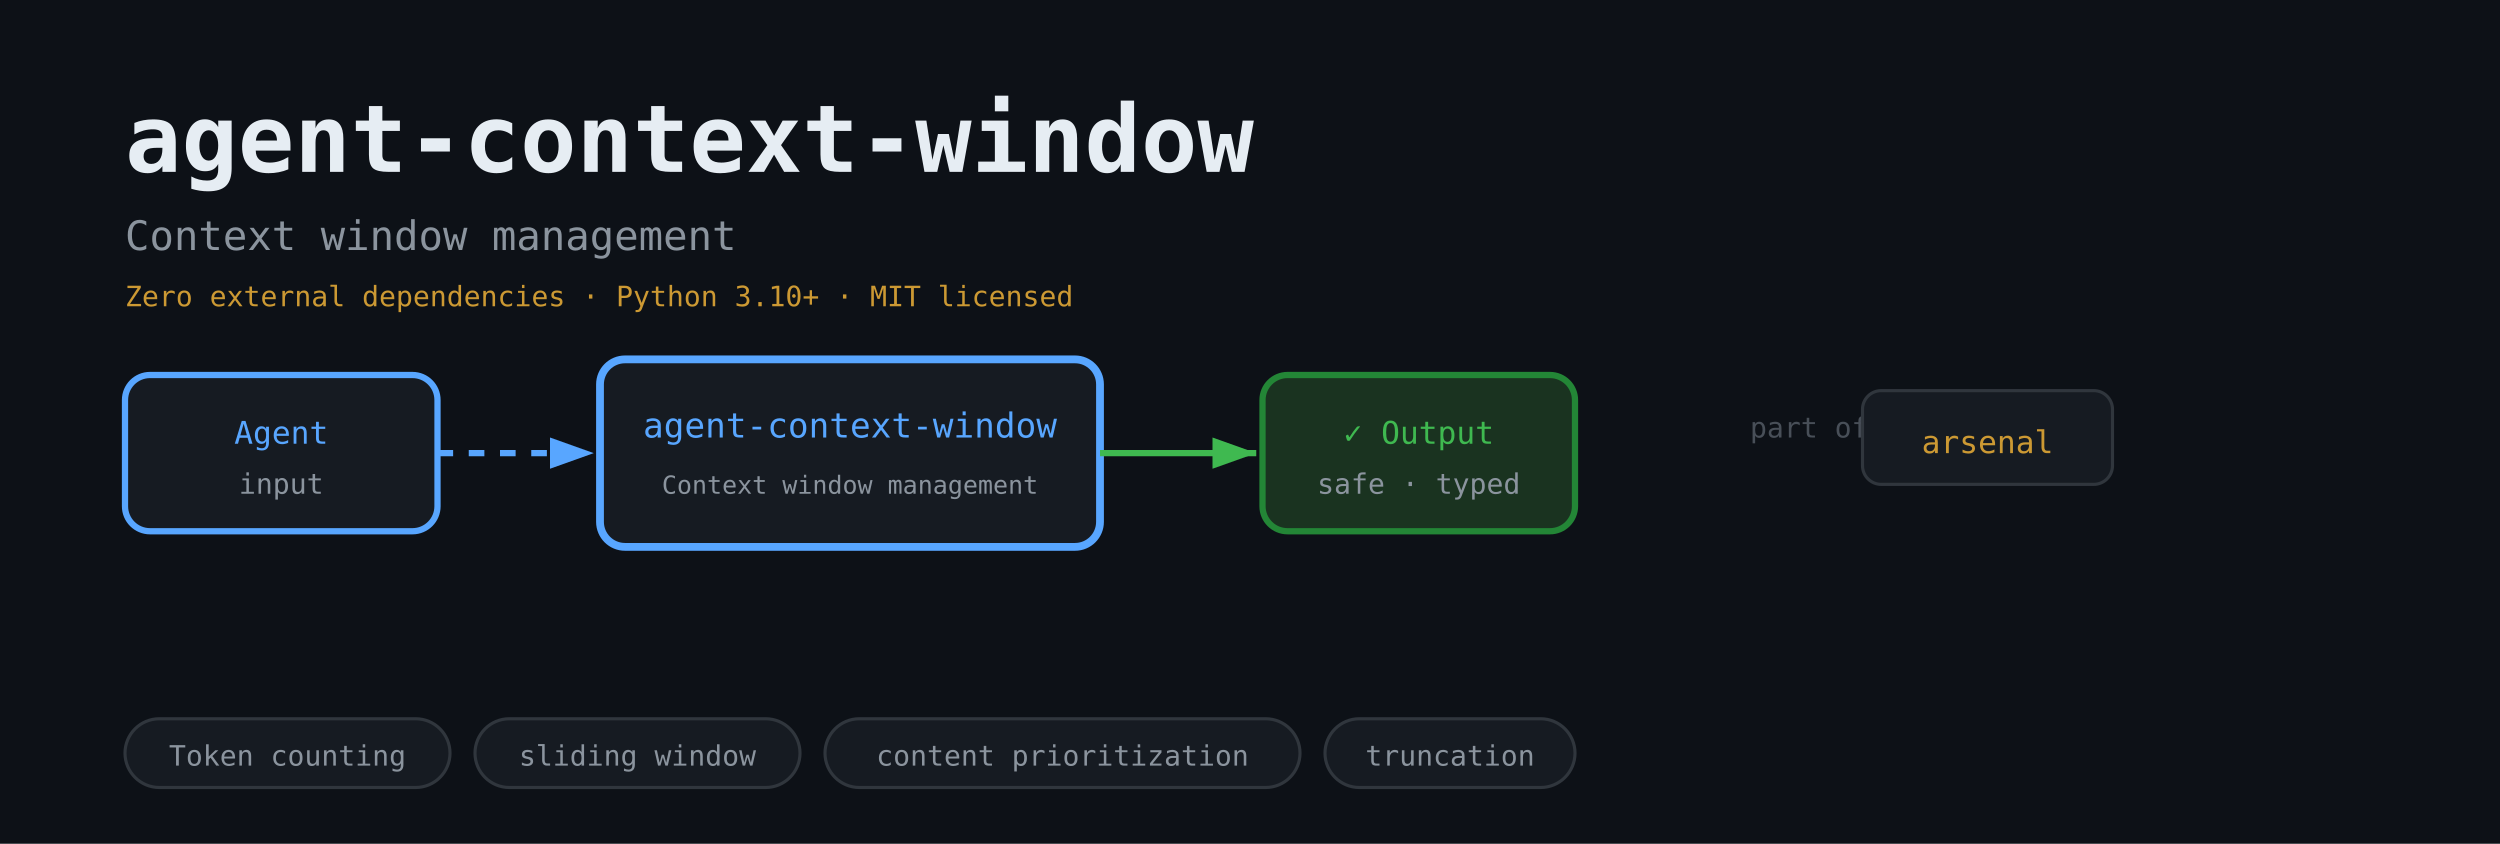
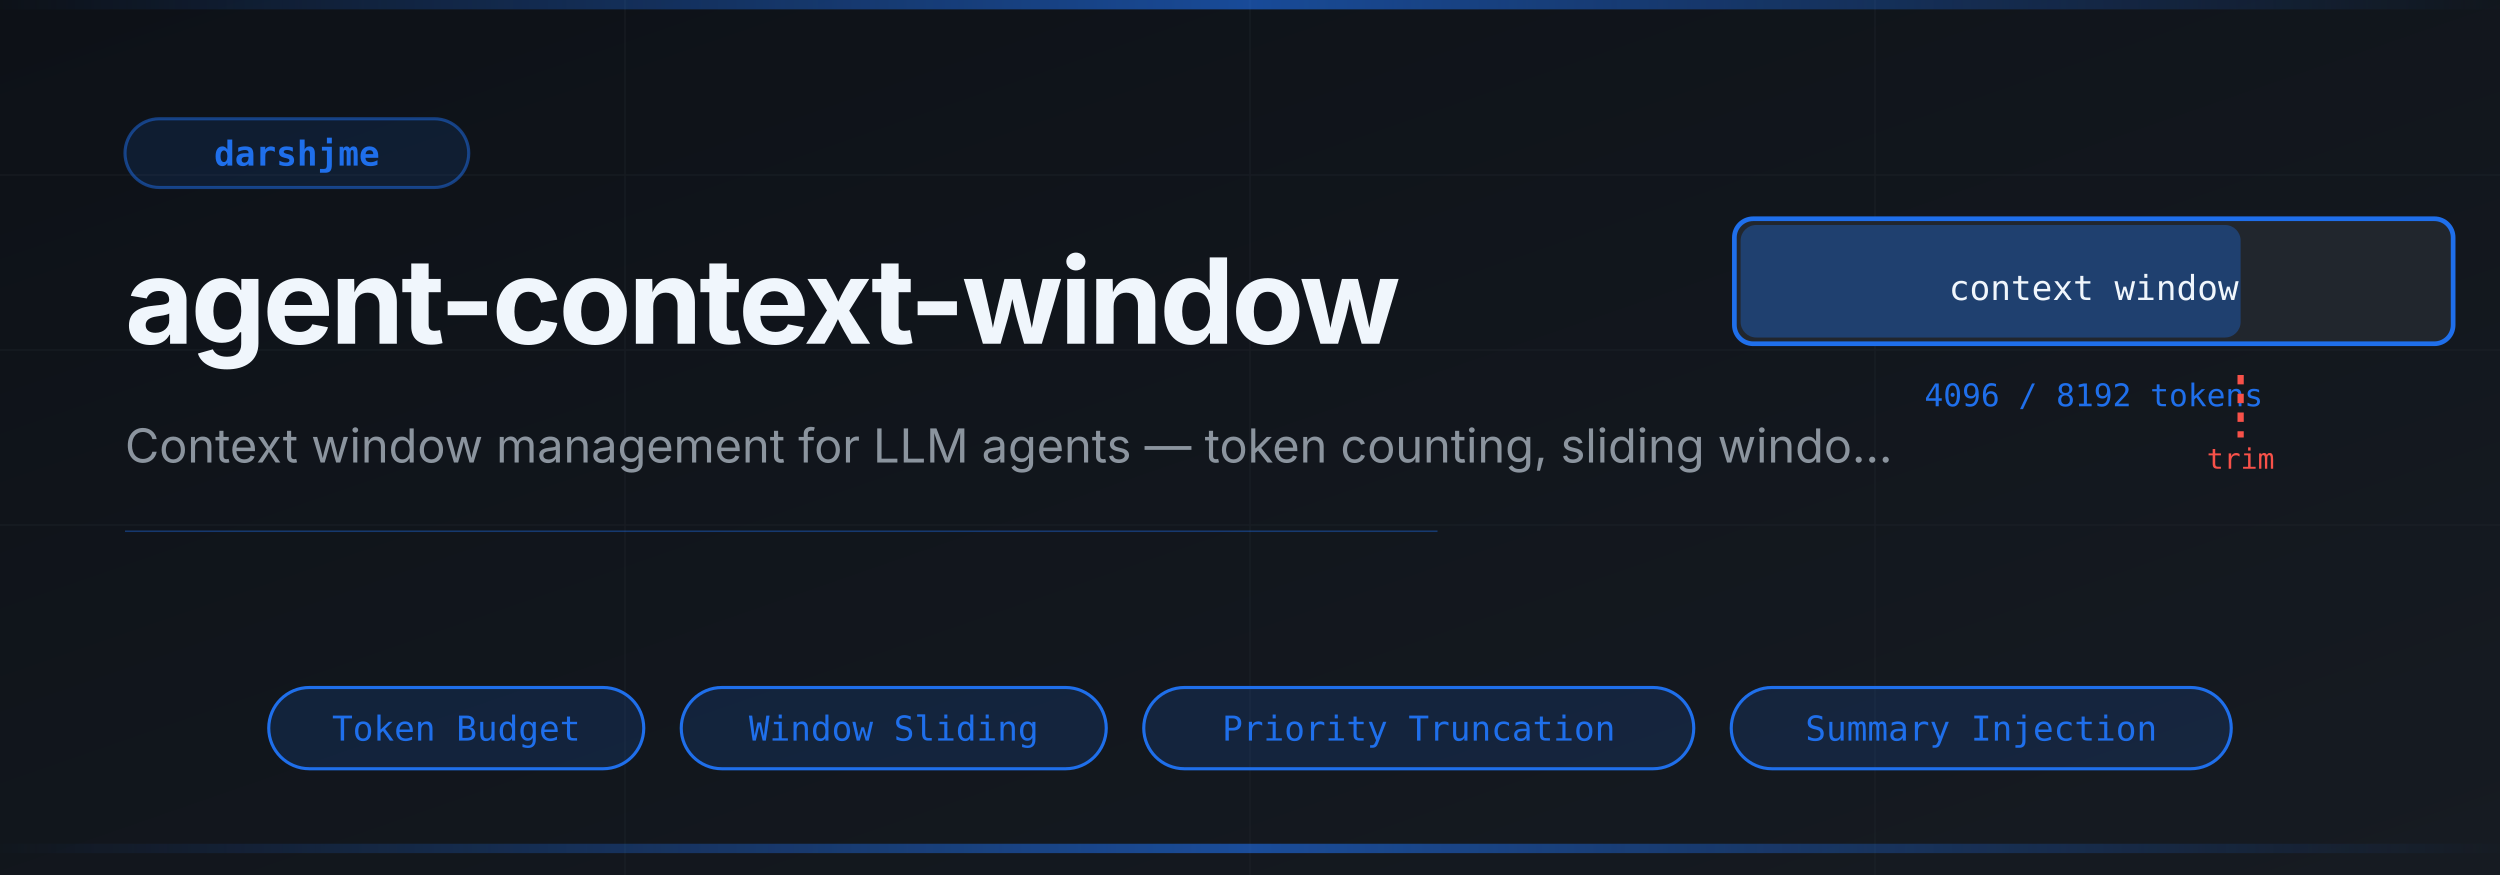
- <svg xmlns="http://www.w3.org/2000/svg" viewBox="0 0 800 270" width="800" height="270">
+ <svg xmlns="http://www.w3.org/2000/svg" viewBox="0 0 800 280" width="800" height="280">
  <defs>
-     <style>
-       @keyframes pulse{0%,100%{opacity:0.6}50%{opacity:1}}
-       @keyframes flow{from{stroke-dashoffset:20}to{stroke-dashoffset:0}}
-       .pulse{animation:pulse 2s ease-in-out infinite}
-       .flow{animation:flow 1s linear infinite;stroke-dasharray:5 5}
-     </style>
+     <linearGradient id="bg" x1="0%" y1="0%" x2="100%" y2="100%">
+       <stop offset="0%" style="stop-color:#0d1117" />
+       <stop offset="100%" style="stop-color:#161b22" />
+     </linearGradient>
+     <linearGradient id="accent_grad" x1="0%" y1="0%" x2="100%" y2="0%">
+       <stop offset="0%" style="stop-color:#1f6feb;stop-opacity:0" />
+       <stop offset="50%" style="stop-color:#1f6feb;stop-opacity:0.6" />
+       <stop offset="100%" style="stop-color:#1f6feb;stop-opacity:0" />
+     </linearGradient>
  </defs>
-   <rect width="800" height="270" fill="#0d1117" />
-   <text x="40" y="55" font-family="JetBrains Mono,monospace" font-size="30" font-weight="700" fill="#e6edf3">agent-context-window</text>
-   <text x="40" y="80" font-family="JetBrains Mono,monospace" font-size="13" fill="#8b949e">Context window management</text>
-   <text x="40" y="98" font-family="monospace" font-size="9" fill="#cc9933">Zero external dependencies · Python 3.10+ · MIT licensed</text>
-   <rect x="40" y="120" width="100" height="50" rx="8" fill="#161b22" stroke="#58a6ff" stroke-width="2" class="pulse" />
-   <text x="90" y="142" font-family="monospace" font-size="10" fill="#58a6ff" text-anchor="middle">Agent</text>
-   <text x="90" y="158" font-family="monospace" font-size="9" fill="#8b949e" text-anchor="middle">input</text>
-   <line x1="140" y1="145" x2="190" y2="145" stroke="#58a6ff" stroke-width="2" class="flow" marker-end="url(#arr)" />
-   <defs>
-     <marker id="arr" markerWidth="7" markerHeight="5" refX="7" refY="2.5" orient="auto">
-       <polygon points="0 0,7 2.5,0 5" fill="#58a6ff" />
-     </marker>
-   </defs>
-   <rect x="192" y="115" width="160" height="60" rx="8" fill="#161b22" stroke="#58a6ff" stroke-width="2.5" />
-   <text x="272" y="140" font-family="monospace" font-size="11" fill="#58a6ff" text-anchor="middle">agent-context-window</text>
-   <text x="272" y="158" font-family="monospace" font-size="8" fill="#8b949e" text-anchor="middle">Context window management</text>
-   <line x1="352" y1="145" x2="402" y2="145" stroke="#3fb950" stroke-width="2" marker-end="url(#arr2)" />
-   <defs>
-     <marker id="arr2" markerWidth="7" markerHeight="5" refX="7" refY="2.5" orient="auto">
-       <polygon points="0 0,7 2.5,0 5" fill="#3fb950" />
-     </marker>
-   </defs>
-   <rect x="404" y="120" width="100" height="50" rx="8" fill="#1a3320" stroke="#238636" stroke-width="2" />
-   <text x="454" y="142" font-family="monospace" font-size="10" fill="#3fb950" text-anchor="middle">✓ Output</text>
-   <text x="454" y="158" font-family="monospace" font-size="9" fill="#8b949e" text-anchor="middle">safe · typed</text>
-   <text x="560" y="140" font-family="monospace" font-size="9" fill="#484f58">part of</text>
-   <rect x="596" y="125" width="80" height="30" rx="6" fill="#161b22" stroke="#30363d" stroke-width="1" />
-   <text x="636" y="145" font-family="monospace" font-size="10" fill="#cc9933" text-anchor="middle">arsenal</text>
-   <rect x="40" y="230" width="104" height="22" rx="11" fill="#161b22" stroke="#30363d" stroke-width="1" />
-   <text x="92" y="245" font-family="monospace" font-size="9" fill="#8b949e" text-anchor="middle">Token counting</text>
-   <rect x="152" y="230" width="104" height="22" rx="11" fill="#161b22" stroke="#30363d" stroke-width="1" />
-   <text x="204" y="245" font-family="monospace" font-size="9" fill="#8b949e" text-anchor="middle">sliding window</text>
-   <rect x="264" y="230" width="152" height="22" rx="11" fill="#161b22" stroke="#30363d" stroke-width="1" />
-   <text x="340" y="245" font-family="monospace" font-size="9" fill="#8b949e" text-anchor="middle">content prioritization</text>
-   <rect x="424" y="230" width="80" height="22" rx="11" fill="#161b22" stroke="#30363d" stroke-width="1" />
-   <text x="464" y="245" font-family="monospace" font-size="9" fill="#8b949e" text-anchor="middle">truncation</text>
+   <rect width="800" height="280" fill="url(#bg)" />
+   <g stroke="#21262d" stroke-width="0.5" opacity="0.4">
+     <line x1="0" y1="56" x2="800" y2="56" />
+     <line x1="0" y1="112" x2="800" y2="112" />
+     <line x1="0" y1="168" x2="800" y2="168" />
+     <line x1="200" y1="0" x2="200" y2="280" />
+     <line x1="400" y1="0" x2="400" y2="280" />
+     <line x1="600" y1="0" x2="600" y2="280" />
+   </g>
+   <rect x="0" y="270" width="800" height="3" fill="url(#accent_grad)" />
+   <rect x="0" y="0" width="800" height="3" fill="url(#accent_grad)" />
+   <g transform="translate(555, 70)">
+     <rect x="0" y="0" width="230" height="40" rx="6" fill="#21262d" stroke="#1f6feb" stroke-width="1.5" />
+     <rect x="2" y="2" width="160" height="36" rx="5" fill="#1f6feb" fill-opacity="0.35">
+       <animate attributeName="width" values="160;200;140;160" dur="4s" repeatCount="indefinite" />
+     </rect>
+     <text x="115" y="26" fill="#f0f6fc" font-family="monospace" font-size="11" text-anchor="middle">context window</text>
+     <text x="115" y="60" fill="#1f6feb" font-family="monospace" font-size="10" text-anchor="middle">4096 / 8192 tokens</text>
+     <line x1="162" y1="50" x2="162" y2="70" stroke="#f85149" stroke-width="2" stroke-dasharray="3">
+       <animate attributeName="x1" values="162;202;142;162" dur="4s" repeatCount="indefinite" />
+       <animate attributeName="x2" values="162;202;142;162" dur="4s" repeatCount="indefinite" />
+     </line>
+     <text x="162" y="80" fill="#f85149" font-family="monospace" font-size="9" text-anchor="middle">trim</text>
+   </g>
+   <rect x="40" y="38" width="110" height="22" rx="11" fill="#1f6feb" fill-opacity="0.12" stroke="#1f6feb" stroke-width="1" stroke-opacity="0.5" />
+   <text x="95" y="53" fill="#1f6feb" font-family="monospace" font-size="11" text-anchor="middle" font-weight="600">darshjme</text>
+   <text x="40" y="110" fill="#f0f6fc" font-family="-apple-system, 'Segoe UI', sans-serif" font-size="38" font-weight="700" letter-spacing="-1">agent-context-window</text>
+   <text x="40" y="148" fill="#8b949e" font-family="-apple-system, 'Segoe UI', sans-serif" font-size="15">Context window management for LLM agents — token counting, sliding windo...</text>
+   <line x1="40" y1="170" x2="460" y2="170" stroke="#1f6feb" stroke-width="0.5" stroke-opacity="0.4" />
+   <rect x="86" y="220" width="120" height="26" rx="13" fill="#1f6feb" fill-opacity="0.15" stroke="#1f6feb" stroke-width="1" />
+   <text x="146" y="237" fill="#1f6feb" font-family="monospace" font-size="11" text-anchor="middle">Token Budget</text>
+   <rect x="218" y="220" width="136" height="26" rx="13" fill="#1f6feb" fill-opacity="0.15" stroke="#1f6feb" stroke-width="1" />
+   <text x="286" y="237" fill="#1f6feb" font-family="monospace" font-size="11" text-anchor="middle">Window Sliding</text>
+   <rect x="366" y="220" width="176" height="26" rx="13" fill="#1f6feb" fill-opacity="0.15" stroke="#1f6feb" stroke-width="1" />
+   <text x="454" y="237" fill="#1f6feb" font-family="monospace" font-size="11" text-anchor="middle">Priority Truncation</text>
+   <rect x="554" y="220" width="160" height="26" rx="13" fill="#1f6feb" fill-opacity="0.15" stroke="#1f6feb" stroke-width="1" />
+   <text x="634" y="237" fill="#1f6feb" font-family="monospace" font-size="11" text-anchor="middle">Summary Injection</text>
</svg>
